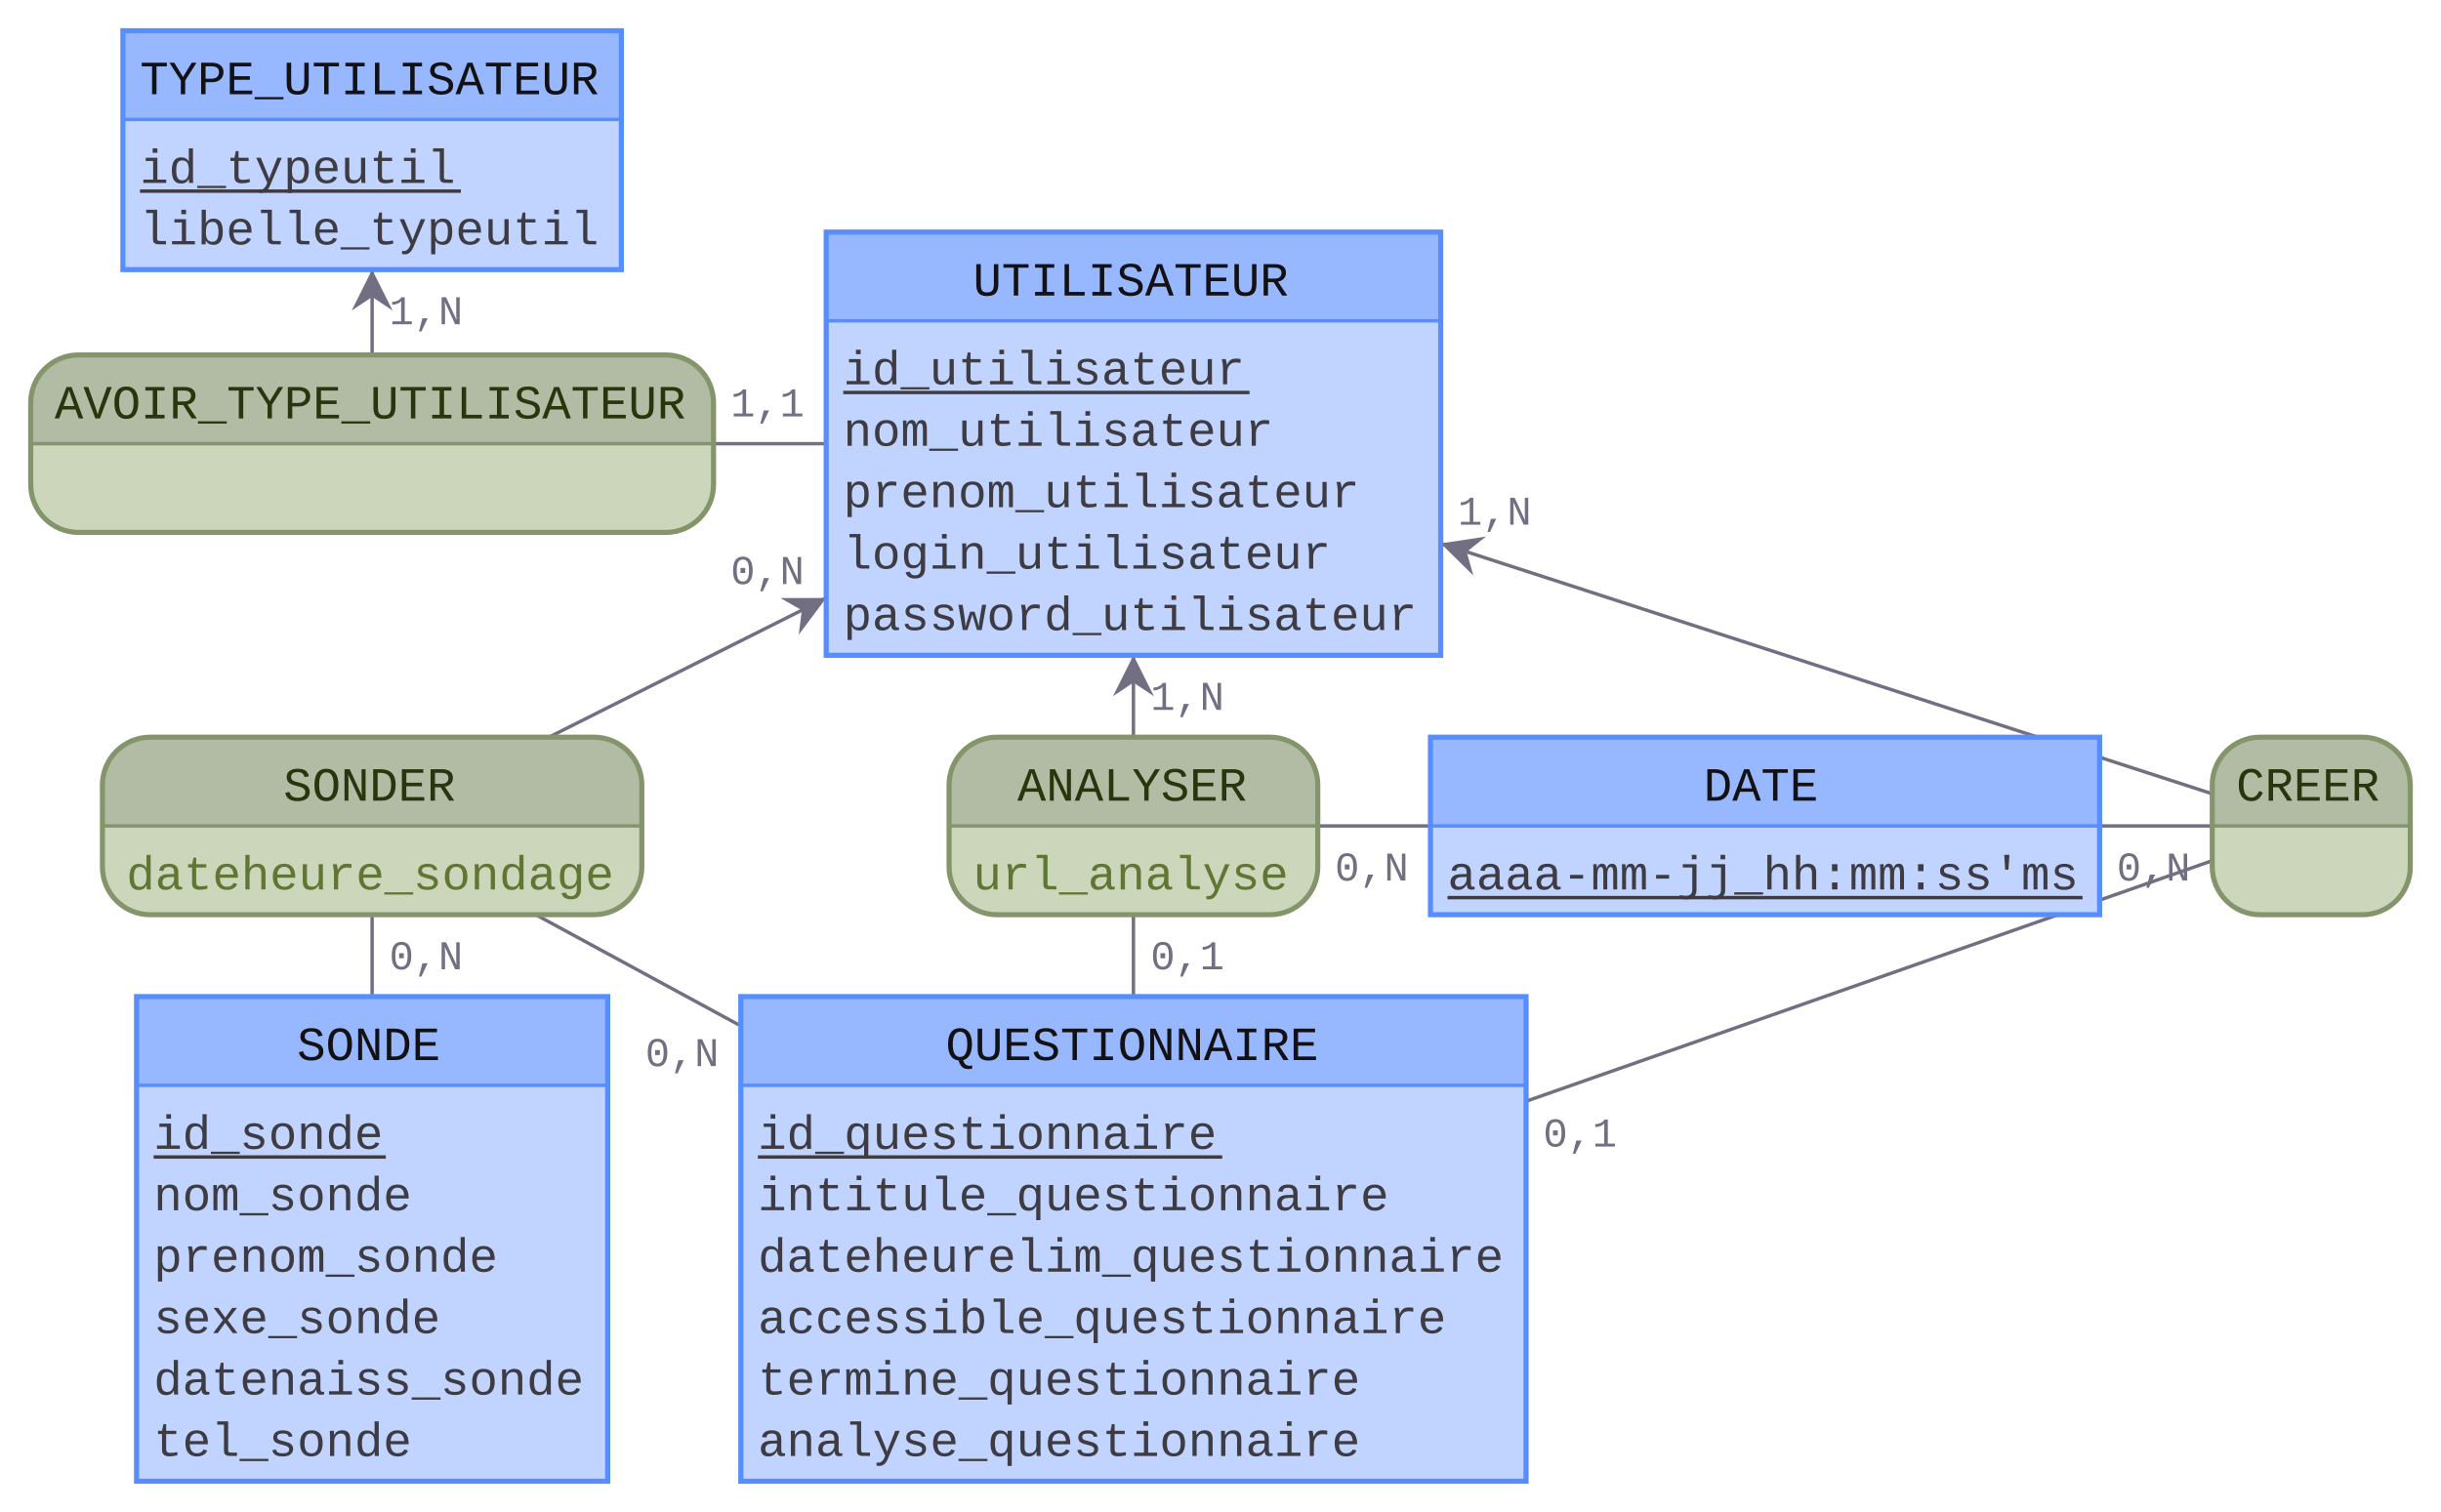
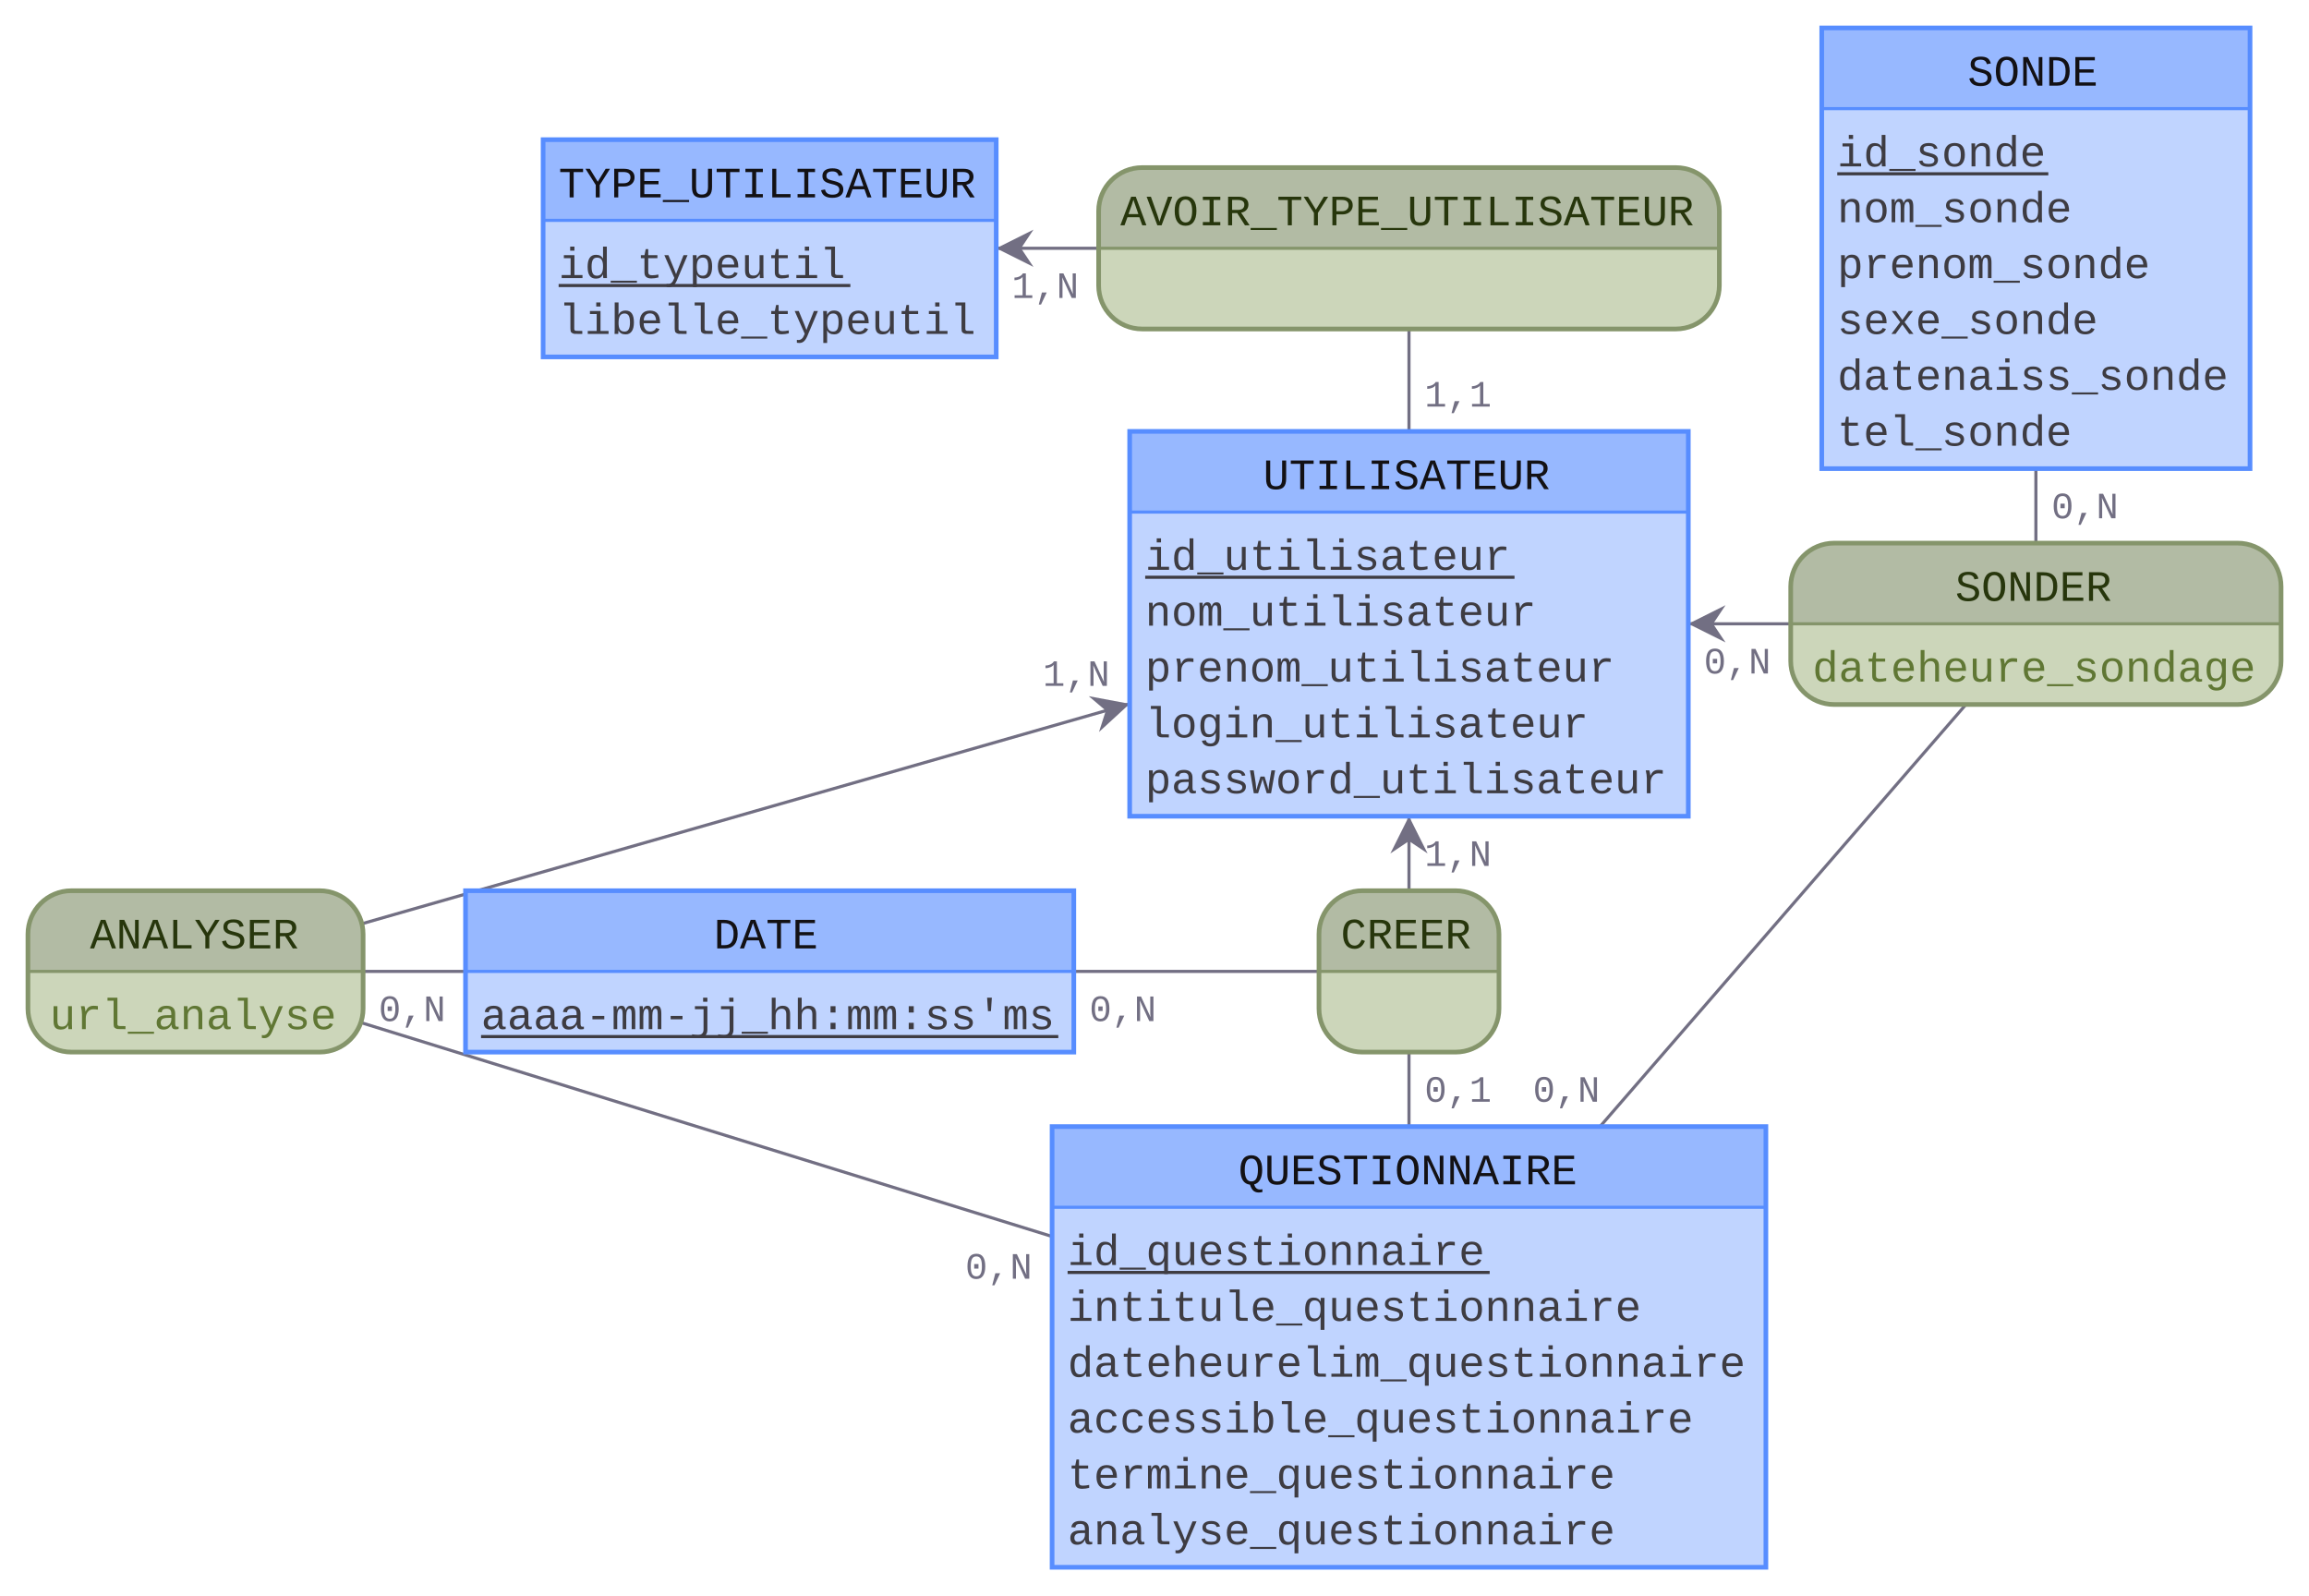
- <svg xmlns="http://www.w3.org/2000/svg" width="715" height="443" view_box="0 0 715 443">\n\n<rect id="frame" x="0" y="0" width="715" height="443" fill="none" stroke="none" stroke-width="0" />
-   <line x1="332" y1="130" x2="677" y2="242" stroke="#726f83" stroke-width="1" />
-   <text x="427" y="153.746" fill="#726f83" font-family="Courier New" font-size="12">1,N</text>
-   <path d="M 422.0 159.217 L 435.266 157.216 L 429.609 161.688 L 431.561 168.629 Z" fill="#726f83" stroke-width="0" />
-   <line x1="332" y1="363" x2="677" y2="242" stroke="#726f83" stroke-width="1" />
-   <text x="452" y="335.928" fill="#726f83" font-family="Courier New" font-size="12">0,1</text>
-   <line x1="517" y1="242" x2="677" y2="242" stroke="#726f83" stroke-width="1" />
-   <text x="620" y="258.0" fill="#726f83" font-family="Courier New" font-size="12">0,N</text>
+ <svg xmlns="http://www.w3.org/2000/svg" width="744" height="514" view_box="0 0 744 514">\n\n<rect id="frame" x="0" y="0" width="744" height="514" fill="none" stroke="none" stroke-width="0" />
+   <line x1="454" y1="201" x2="454" y2="313" stroke="#726f83" stroke-width="1" />
+   <text x="459.0" y="279" fill="#726f83" font-family="Courier New" font-size="12">1,N</text>
+   <path d="M 454.0 263.0 L 460.0 275.0 L 454.0 271.0 L 448.0 275.0 Z" fill="#726f83" stroke-width="0" />
+   <line x1="454" y1="434" x2="454" y2="313" stroke="#726f83" stroke-width="1" />
+   <text x="459.0" y="355" fill="#726f83" font-family="Courier New" font-size="12">0,1</text>
+   <line x1="248" y1="313" x2="454" y2="313" stroke="#726f83" stroke-width="1" />
+   <text x="351" y="329.0" fill="#726f83" font-family="Courier New" font-size="12">0,N</text>
  <g id="association-CREER">
-     <path d="M 692 216 a 14 14 90 0 1 14 14 V 242 h -58 V 230 a 14 14 90 0 1 14 -14" fill="#b2bba4" stroke="#b2bba4" stroke-width="0" />
-     <path d="M 706 242.0 v 12 a 14 14 90 0 1 -14 14 H 662 a 14 14 90 0 1 -14 -14 V 242.0 H 58" fill="#ccd6ba" stroke="#ccd6ba" stroke-width="0" />
-     <rect x="648" y="216" width="58" height="52" fill="none" rx="14" stroke="#85956b" stroke-width="1.5" />
-     <line x1="648" y1="242" x2="706" y2="242" stroke="#85956b" stroke-width="1" />
-     <text x="655" y="234.6" fill="#27360c" font-family="Courier New" font-size="14">CREER</text>
+     <path d="M 469 287 a 14 14 90 0 1 14 14 V 313 h -58 V 301 a 14 14 90 0 1 14 -14" fill="#b2bba4" stroke="#b2bba4" stroke-width="0" />
+     <path d="M 483 313.0 v 12 a 14 14 90 0 1 -14 14 H 439 a 14 14 90 0 1 -14 -14 V 313.0 H 58" fill="#ccd6ba" stroke="#ccd6ba" stroke-width="0" />
+     <rect x="425" y="287" width="58" height="52" fill="none" rx="14" stroke="#85956b" stroke-width="1.5" />
+     <line x1="425" y1="313" x2="483" y2="313" stroke="#85956b" stroke-width="1" />
+     <text x="432" y="305.6" fill="#27360c" font-family="Courier New" font-size="14">CREER</text>
  </g>
-   <line x1="332" y1="130" x2="332" y2="242" stroke="#726f83" stroke-width="1" />
-   <text x="337.0" y="208" fill="#726f83" font-family="Courier New" font-size="12">1,N</text>
-   <path d="M 332.0 192.0 L 338.0 204.0 L 332.0 200.0 L 326.0 204.0 Z" fill="#726f83" stroke-width="0" />
-   <line x1="332" y1="363" x2="332" y2="242" stroke="#726f83" stroke-width="1" />
-   <text x="337.0" y="284" fill="#726f83" font-family="Courier New" font-size="12">0,1</text>
-   <line x1="517" y1="242" x2="332" y2="242" stroke="#726f83" stroke-width="1" />
-   <text x="391" y="258.0" fill="#726f83" font-family="Courier New" font-size="12">0,N</text>
+   <line x1="454" y1="201" x2="454" y2="80" stroke="#726f83" stroke-width="1" />
+   <text x="459.0" y="131" fill="#726f83" font-family="Courier New" font-size="12">1,1</text>
+   <line x1="248" y1="80" x2="454" y2="80" stroke="#726f83" stroke-width="1" />
+   <text x="326" y="96.0" fill="#726f83" font-family="Courier New" font-size="12">1,N</text>
+   <path d="M 321.0 80.0 L 333.0 74.0 L 329.0 80.0 L 333.0 86.0 Z" fill="#726f83" stroke-width="0" />
+   <g id="association-AVOIR_TYPE_UTILISATEUR">
+     <path d="M 540 54 a 14 14 90 0 1 14 14 V 80 h -200 V 68 a 14 14 90 0 1 14 -14" fill="#b2bba4" stroke="#b2bba4" stroke-width="0" />
+     <path d="M 554 80.0 v 12 a 14 14 90 0 1 -14 14 H 368 a 14 14 90 0 1 -14 -14 V 80.0 H 200" fill="#ccd6ba" stroke="#ccd6ba" stroke-width="0" />
+     <rect x="354" y="54" width="200" height="52" fill="none" rx="14" stroke="#85956b" stroke-width="1.5" />
+     <line x1="354" y1="80" x2="554" y2="80" stroke="#85956b" stroke-width="1" />
+     <text x="361" y="72.6" fill="#27360c" font-family="Courier New" font-size="14">AVOIR_TYPE_UTILISATEUR</text>
+   </g>
+   <line x1="454" y1="201" x2="63" y2="313" stroke="#726f83" stroke-width="1" />
+   <text x="336" y="221.001" fill="#726f83" font-family="Courier New" font-size="12">1,N</text>
+   <path d="M 364.0 226.78 L 354.116 235.853 L 356.309 228.983 L 350.812 224.316 Z" fill="#726f83" stroke-width="0" />
+   <line x1="454" y1="434" x2="63" y2="313" stroke="#726f83" stroke-width="1" />
+   <text x="311" y="412.005" fill="#726f83" font-family="Courier New" font-size="12">0,N</text>
+   <line x1="248" y1="313" x2="63" y2="313" stroke="#726f83" stroke-width="1" />
+   <text x="122" y="329.0" fill="#726f83" font-family="Courier New" font-size="12">0,N</text>
  <g id="association-ANALYSER">
-     <path d="M 372 216 a 14 14 90 0 1 14 14 V 242 h -108 V 230 a 14 14 90 0 1 14 -14" fill="#b2bba4" stroke="#b2bba4" stroke-width="0" />
-     <path d="M 386 242.0 v 12 a 14 14 90 0 1 -14 14 H 292 a 14 14 90 0 1 -14 -14 V 242.0 H 108" fill="#ccd6ba" stroke="#ccd6ba" stroke-width="0" />
-     <rect x="278" y="216" width="108" height="52" fill="none" rx="14" stroke="#85956b" stroke-width="1.5" />
-     <line x1="278" y1="242" x2="386" y2="242" stroke="#85956b" stroke-width="1" />
-     <text x="298" y="234.6" fill="#27360c" font-family="Courier New" font-size="14">ANALYSER</text>
-     <text x="285" y="260.6" fill="#607734" font-family="Courier New" font-size="14">url_analyse</text>
+     <path d="M 103 287 a 14 14 90 0 1 14 14 V 313 h -108 V 301 a 14 14 90 0 1 14 -14" fill="#b2bba4" stroke="#b2bba4" stroke-width="0" />
+     <path d="M 117 313.0 v 12 a 14 14 90 0 1 -14 14 H 23 a 14 14 90 0 1 -14 -14 V 313.0 H 108" fill="#ccd6ba" stroke="#ccd6ba" stroke-width="0" />
+     <rect x="9" y="287" width="108" height="52" fill="none" rx="14" stroke="#85956b" stroke-width="1.5" />
+     <line x1="9" y1="313" x2="117" y2="313" stroke="#85956b" stroke-width="1" />
+     <text x="29" y="305.6" fill="#27360c" font-family="Courier New" font-size="14">ANALYSER</text>
+     <text x="16" y="331.6" fill="#607734" font-family="Courier New" font-size="14">url_analyse</text>
  </g>
-   <line x1="332" y1="130" x2="109" y2="242" stroke="#726f83" stroke-width="1" />
-   <text x="214" y="171.128" fill="#726f83" font-family="Courier New" font-size="12">0,N</text>
-   <path d="M 242.0 175.202 L 233.969 185.949 L 234.851 178.792 L 228.584 175.226 Z" fill="#726f83" stroke-width="0" />
-   <line x1="109" y1="363" x2="109" y2="242" stroke="#726f83" stroke-width="1" />
-   <text x="114.0" y="284" fill="#726f83" font-family="Courier New" font-size="12">0,N</text>
-   <line x1="332" y1="363" x2="109" y2="242" stroke="#726f83" stroke-width="1" />
-   <text x="189" y="312.373" fill="#726f83" font-family="Courier New" font-size="12">0,N</text>
+   <line x1="454" y1="201" x2="656" y2="201" stroke="#726f83" stroke-width="1" />
+   <text x="549" y="217.0" fill="#726f83" font-family="Courier New" font-size="12">0,N</text>
+   <path d="M 544.0 201.0 L 556.0 195.0 L 552.0 201.0 L 556.0 207.0 Z" fill="#726f83" stroke-width="0" />
+   <line x1="656" y1="80" x2="656" y2="201" stroke="#726f83" stroke-width="1" />
+   <text x="661.0" y="167" fill="#726f83" font-family="Courier New" font-size="12">0,N</text>
+   <line x1="454" y1="434" x2="656" y2="201" stroke="#726f83" stroke-width="1" />
+   <text x="493.914" y="355" fill="#726f83" font-family="Courier New" font-size="12">0,N</text>
  <g id="association-SONDER">
-     <path d="M 174 216 a 14 14 90 0 1 14 14 V 242 h -158 V 230 a 14 14 90 0 1 14 -14" fill="#b2bba4" stroke="#b2bba4" stroke-width="0" />
-     <path d="M 188 242.0 v 12 a 14 14 90 0 1 -14 14 H 44 a 14 14 90 0 1 -14 -14 V 242.0 H 158" fill="#ccd6ba" stroke="#ccd6ba" stroke-width="0" />
-     <rect x="30" y="216" width="158" height="52" fill="none" rx="14" stroke="#85956b" stroke-width="1.5" />
-     <line x1="30" y1="242" x2="188" y2="242" stroke="#85956b" stroke-width="1" />
-     <text x="83" y="234.6" fill="#27360c" font-family="Courier New" font-size="14">SONDER</text>
-     <text x="37" y="260.6" fill="#607734" font-family="Courier New" font-size="14">dateheure_sondage</text>
+     <path d="M 721 175 a 14 14 90 0 1 14 14 V 201 h -158 V 189 a 14 14 90 0 1 14 -14" fill="#b2bba4" stroke="#b2bba4" stroke-width="0" />
+     <path d="M 735 201.0 v 12 a 14 14 90 0 1 -14 14 H 591 a 14 14 90 0 1 -14 -14 V 201.0 H 158" fill="#ccd6ba" stroke="#ccd6ba" stroke-width="0" />
+     <rect x="577" y="175" width="158" height="52" fill="none" rx="14" stroke="#85956b" stroke-width="1.5" />
+     <line x1="577" y1="201" x2="735" y2="201" stroke="#85956b" stroke-width="1" />
+     <text x="630" y="193.6" fill="#27360c" font-family="Courier New" font-size="14">SONDER</text>
+     <text x="584" y="219.6" fill="#607734" font-family="Courier New" font-size="14">dateheure_sondage</text>
  </g>
-   <line x1="332" y1="130" x2="109" y2="130" stroke="#726f83" stroke-width="1" />
-   <text x="214" y="122.0" fill="#726f83" font-family="Courier New" font-size="12">1,1</text>
-   <line x1="109" y1="44" x2="109" y2="130" stroke="#726f83" stroke-width="1" />
-   <text x="114.0" y="95" fill="#726f83" font-family="Courier New" font-size="12">1,N</text>
-   <path d="M 109.0 79.0 L 115.0 91.0 L 109.0 87.0 L 103.0 91.0 Z" fill="#726f83" stroke-width="0" />
-   <g id="association-AVOIR_TYPE_UTILISATEUR">
-     <path d="M 195 104 a 14 14 90 0 1 14 14 V 130 h -200 V 118 a 14 14 90 0 1 14 -14" fill="#b2bba4" stroke="#b2bba4" stroke-width="0" />
-     <path d="M 209 130.0 v 12 a 14 14 90 0 1 -14 14 H 23 a 14 14 90 0 1 -14 -14 V 130.0 H 200" fill="#ccd6ba" stroke="#ccd6ba" stroke-width="0" />
-     <rect x="9" y="104" width="200" height="52" fill="none" rx="14" stroke="#85956b" stroke-width="1.5" />
-     <line x1="9" y1="130" x2="209" y2="130" stroke="#85956b" stroke-width="1" />
-     <text x="16" y="122.6" fill="#27360c" font-family="Courier New" font-size="14">AVOIR_TYPE_UTILISATEUR</text>
+   <g id="entity-TYPE_UTILISATEUR">
+     <g id="frame-TYPE_UTILISATEUR">
+       <rect x="175" y="45" width="146" height="26" fill="#97b8ff" stroke="#97b8ff" stroke-width="0" />
+       <rect x="175" y="71.0" width="146" height="44" fill="#c0d4ff" stroke="#c0d4ff" stroke-width="0" />
+       <rect x="175" y="45" width="146" height="70" fill="none" stroke="#578dff" stroke-width="1.5" />
+       <line x1="175" y1="71" x2="321" y2="71" stroke="#578dff" stroke-width="1" />
+     </g>
+     <text x="180" y="63.6" fill="#131114" font-family="Courier New" font-size="14">TYPE_UTILISATEUR</text>
+     <text x="180" y="89.6" fill="#3e3c42" font-family="Courier New" font-size="14">id_typeutil</text>
+     <line x1="180" y1="92.0" x2="274" y2="92.0" stroke="#3e3c42" stroke-width="1" />
+     <text x="180" y="107.6" fill="#3e3c42" font-family="Courier New" font-size="14">libelle_typeutil</text>
  </g>
  <g id="entity-DATE">
    <g id="frame-DATE">
-       <rect x="419" y="216" width="196" height="26" fill="#97b8ff" stroke="#97b8ff" stroke-width="0" />
-       <rect x="419" y="242.0" width="196" height="26" fill="#c0d4ff" stroke="#c0d4ff" stroke-width="0" />
-       <rect x="419" y="216" width="196" height="52" fill="none" stroke="#578dff" stroke-width="1.5" />
-       <line x1="419" y1="242" x2="615" y2="242" stroke="#578dff" stroke-width="1" />
+       <rect x="150" y="287" width="196" height="26" fill="#97b8ff" stroke="#97b8ff" stroke-width="0" />
+       <rect x="150" y="313.0" width="196" height="26" fill="#c0d4ff" stroke="#c0d4ff" stroke-width="0" />
+       <rect x="150" y="287" width="196" height="52" fill="none" stroke="#578dff" stroke-width="1.5" />
+       <line x1="150" y1="313" x2="346" y2="313" stroke="#578dff" stroke-width="1" />
    </g>
-     <text x="499" y="234.6" fill="#131114" font-family="Courier New" font-size="14">DATE</text>
-     <text x="424" y="260.6" fill="#3e3c42" font-family="Courier New" font-size="14">aaaa-mm-jj_hh:mm:ss'ms</text>
-     <line x1="424" y1="263.0" x2="610" y2="263.0" stroke="#3e3c42" stroke-width="1" />
+     <text x="230" y="305.6" fill="#131114" font-family="Courier New" font-size="14">DATE</text>
+     <text x="155" y="331.6" fill="#3e3c42" font-family="Courier New" font-size="14">aaaa-mm-jj_hh:mm:ss'ms</text>
+     <line x1="155" y1="334.0" x2="341" y2="334.0" stroke="#3e3c42" stroke-width="1" />
+   </g>
+   <g id="entity-QUESTIONNAIRE">
+     <g id="frame-QUESTIONNAIRE">
+       <rect x="339" y="363" width="230" height="26" fill="#97b8ff" stroke="#97b8ff" stroke-width="0" />
+       <rect x="339" y="389.0" width="230" height="116" fill="#c0d4ff" stroke="#c0d4ff" stroke-width="0" />
+       <rect x="339" y="363" width="230" height="142" fill="none" stroke="#578dff" stroke-width="1.5" />
+       <line x1="339" y1="389" x2="569" y2="389" stroke="#578dff" stroke-width="1" />
+     </g>
+     <text x="399" y="381.6" fill="#131114" font-family="Courier New" font-size="14">QUESTIONNAIRE</text>
+     <text x="344" y="407.6" fill="#3e3c42" font-family="Courier New" font-size="14">id_questionnaire</text>
+     <line x1="344" y1="410.0" x2="480" y2="410.0" stroke="#3e3c42" stroke-width="1" />
+     <text x="344" y="425.6" fill="#3e3c42" font-family="Courier New" font-size="14">intitule_questionnaire</text>
+     <text x="344" y="443.6" fill="#3e3c42" font-family="Courier New" font-size="14">dateheurelim_questionnaire</text>
+     <text x="344" y="461.6" fill="#3e3c42" font-family="Courier New" font-size="14">accessible_questionnaire</text>
+     <text x="344" y="479.6" fill="#3e3c42" font-family="Courier New" font-size="14">termine_questionnaire</text>
+     <text x="344" y="497.6" fill="#3e3c42" font-family="Courier New" font-size="14">analyse_questionnaire</text>
+   </g>
+   <g id="entity-SONDE">
+     <g id="frame-SONDE">
+       <rect x="587" y="9" width="138" height="26" fill="#97b8ff" stroke="#97b8ff" stroke-width="0" />
+       <rect x="587" y="35.0" width="138" height="116" fill="#c0d4ff" stroke="#c0d4ff" stroke-width="0" />
+       <rect x="587" y="9" width="138" height="142" fill="none" stroke="#578dff" stroke-width="1.5" />
+       <line x1="587" y1="35" x2="725" y2="35" stroke="#578dff" stroke-width="1" />
+     </g>
+     <text x="634" y="27.6" fill="#131114" font-family="Courier New" font-size="14">SONDE</text>
+     <text x="592" y="53.6" fill="#3e3c42" font-family="Courier New" font-size="14">id_sonde</text>
+     <line x1="592" y1="56.0" x2="660" y2="56.0" stroke="#3e3c42" stroke-width="1" />
+     <text x="592" y="71.6" fill="#3e3c42" font-family="Courier New" font-size="14">nom_sonde</text>
+     <text x="592" y="89.6" fill="#3e3c42" font-family="Courier New" font-size="14">prenom_sonde</text>
+     <text x="592" y="107.6" fill="#3e3c42" font-family="Courier New" font-size="14">sexe_sonde</text>
+     <text x="592" y="125.6" fill="#3e3c42" font-family="Courier New" font-size="14">datenaiss_sonde</text>
+     <text x="592" y="143.6" fill="#3e3c42" font-family="Courier New" font-size="14">tel_sonde</text>
  </g>
  <g id="entity-UTILISATEUR">
    <g id="frame-UTILISATEUR">
-       <rect x="242" y="68" width="180" height="26" fill="#97b8ff" stroke="#97b8ff" stroke-width="0" />
-       <rect x="242" y="94.0" width="180" height="98" fill="#c0d4ff" stroke="#c0d4ff" stroke-width="0" />
-       <rect x="242" y="68" width="180" height="124" fill="none" stroke="#578dff" stroke-width="1.5" />
-       <line x1="242" y1="94" x2="422" y2="94" stroke="#578dff" stroke-width="1" />
+       <rect x="364" y="139" width="180" height="26" fill="#97b8ff" stroke="#97b8ff" stroke-width="0" />
+       <rect x="364" y="165.0" width="180" height="98" fill="#c0d4ff" stroke="#c0d4ff" stroke-width="0" />
+       <rect x="364" y="139" width="180" height="124" fill="none" stroke="#578dff" stroke-width="1.5" />
+       <line x1="364" y1="165" x2="544" y2="165" stroke="#578dff" stroke-width="1" />
    </g>
-     <text x="285" y="86.6" fill="#131114" font-family="Courier New" font-size="14">UTILISATEUR</text>
-     <text x="247" y="112.6" fill="#3e3c42" font-family="Courier New" font-size="14">id_utilisateur</text>
-     <line x1="247" y1="115.0" x2="366" y2="115.0" stroke="#3e3c42" stroke-width="1" />
-     <text x="247" y="130.6" fill="#3e3c42" font-family="Courier New" font-size="14">nom_utilisateur</text>
-     <text x="247" y="148.6" fill="#3e3c42" font-family="Courier New" font-size="14">prenom_utilisateur</text>
-     <text x="247" y="166.6" fill="#3e3c42" font-family="Courier New" font-size="14">login_utilisateur</text>
-     <text x="247" y="184.6" fill="#3e3c42" font-family="Courier New" font-size="14">password_utilisateur</text>
-   </g>
-   <g id="entity-QUESTIONNAIRE">
-     <g id="frame-QUESTIONNAIRE">
-       <rect x="217" y="292" width="230" height="26" fill="#97b8ff" stroke="#97b8ff" stroke-width="0" />
-       <rect x="217" y="318.0" width="230" height="116" fill="#c0d4ff" stroke="#c0d4ff" stroke-width="0" />
-       <rect x="217" y="292" width="230" height="142" fill="none" stroke="#578dff" stroke-width="1.5" />
-       <line x1="217" y1="318" x2="447" y2="318" stroke="#578dff" stroke-width="1" />
-     </g>
-     <text x="277" y="310.6" fill="#131114" font-family="Courier New" font-size="14">QUESTIONNAIRE</text>
-     <text x="222" y="336.6" fill="#3e3c42" font-family="Courier New" font-size="14">id_questionnaire</text>
-     <line x1="222" y1="339.0" x2="358" y2="339.0" stroke="#3e3c42" stroke-width="1" />
-     <text x="222" y="354.6" fill="#3e3c42" font-family="Courier New" font-size="14">intitule_questionnaire</text>
-     <text x="222" y="372.6" fill="#3e3c42" font-family="Courier New" font-size="14">dateheurelim_questionnaire</text>
-     <text x="222" y="390.6" fill="#3e3c42" font-family="Courier New" font-size="14">accessible_questionnaire</text>
-     <text x="222" y="408.6" fill="#3e3c42" font-family="Courier New" font-size="14">termine_questionnaire</text>
-     <text x="222" y="426.6" fill="#3e3c42" font-family="Courier New" font-size="14">analyse_questionnaire</text>
-   </g>
-   <g id="entity-TYPE_UTILISATEUR">
-     <g id="frame-TYPE_UTILISATEUR">
-       <rect x="36" y="9" width="146" height="26" fill="#97b8ff" stroke="#97b8ff" stroke-width="0" />
-       <rect x="36" y="35.0" width="146" height="44" fill="#c0d4ff" stroke="#c0d4ff" stroke-width="0" />
-       <rect x="36" y="9" width="146" height="70" fill="none" stroke="#578dff" stroke-width="1.5" />
-       <line x1="36" y1="35" x2="182" y2="35" stroke="#578dff" stroke-width="1" />
-     </g>
-     <text x="41" y="27.6" fill="#131114" font-family="Courier New" font-size="14">TYPE_UTILISATEUR</text>
-     <text x="41" y="53.6" fill="#3e3c42" font-family="Courier New" font-size="14">id_typeutil</text>
-     <line x1="41" y1="56.0" x2="135" y2="56.0" stroke="#3e3c42" stroke-width="1" />
-     <text x="41" y="71.6" fill="#3e3c42" font-family="Courier New" font-size="14">libelle_typeutil</text>
-   </g>
-   <g id="entity-SONDE">
-     <g id="frame-SONDE">
-       <rect x="40" y="292" width="138" height="26" fill="#97b8ff" stroke="#97b8ff" stroke-width="0" />
-       <rect x="40" y="318.0" width="138" height="116" fill="#c0d4ff" stroke="#c0d4ff" stroke-width="0" />
-       <rect x="40" y="292" width="138" height="142" fill="none" stroke="#578dff" stroke-width="1.5" />
-       <line x1="40" y1="318" x2="178" y2="318" stroke="#578dff" stroke-width="1" />
-     </g>
-     <text x="87" y="310.6" fill="#131114" font-family="Courier New" font-size="14">SONDE</text>
-     <text x="45" y="336.6" fill="#3e3c42" font-family="Courier New" font-size="14">id_sonde</text>
-     <line x1="45" y1="339.0" x2="113" y2="339.0" stroke="#3e3c42" stroke-width="1" />
-     <text x="45" y="354.6" fill="#3e3c42" font-family="Courier New" font-size="14">nom_sonde</text>
-     <text x="45" y="372.6" fill="#3e3c42" font-family="Courier New" font-size="14">prenom_sonde</text>
-     <text x="45" y="390.6" fill="#3e3c42" font-family="Courier New" font-size="14">sexe_sonde</text>
-     <text x="45" y="408.6" fill="#3e3c42" font-family="Courier New" font-size="14">datenaiss_sonde</text>
-     <text x="45" y="426.6" fill="#3e3c42" font-family="Courier New" font-size="14">tel_sonde</text>
+     <text x="407" y="157.6" fill="#131114" font-family="Courier New" font-size="14">UTILISATEUR</text>
+     <text x="369" y="183.6" fill="#3e3c42" font-family="Courier New" font-size="14">id_utilisateur</text>
+     <line x1="369" y1="186.0" x2="488" y2="186.0" stroke="#3e3c42" stroke-width="1" />
+     <text x="369" y="201.6" fill="#3e3c42" font-family="Courier New" font-size="14">nom_utilisateur</text>
+     <text x="369" y="219.6" fill="#3e3c42" font-family="Courier New" font-size="14">prenom_utilisateur</text>
+     <text x="369" y="237.6" fill="#3e3c42" font-family="Courier New" font-size="14">login_utilisateur</text>
+     <text x="369" y="255.6" fill="#3e3c42" font-family="Courier New" font-size="14">password_utilisateur</text>
  </g>
</svg>
